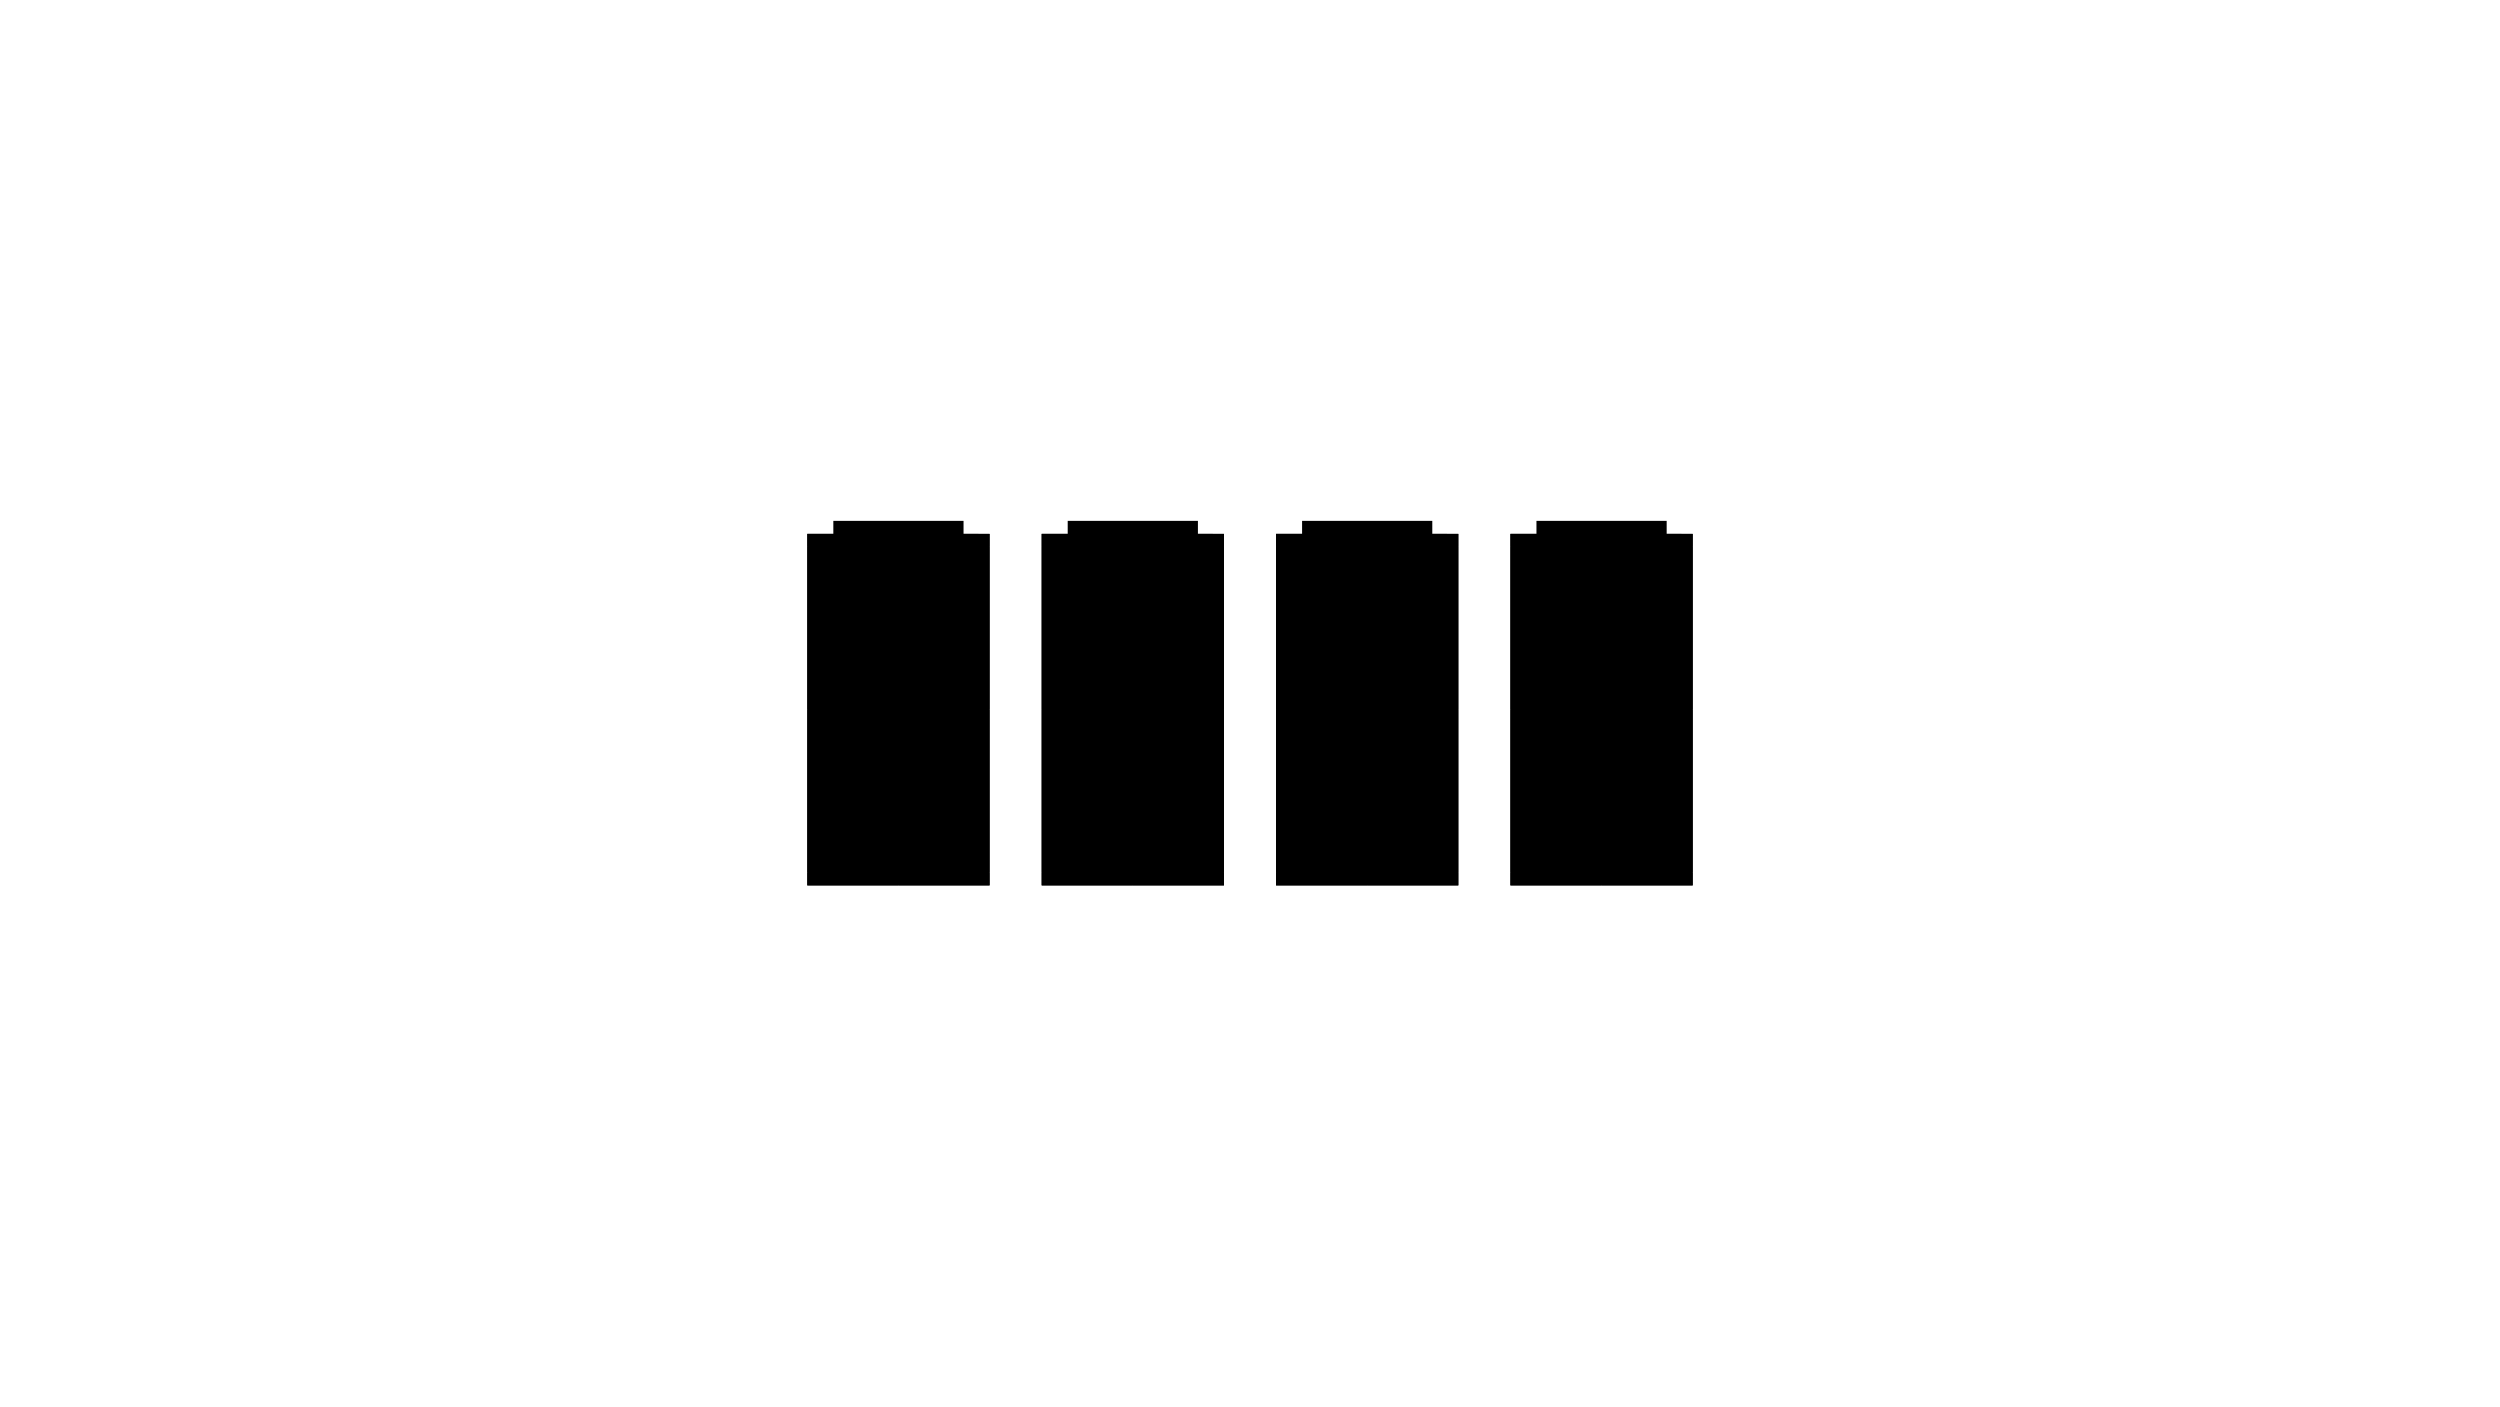
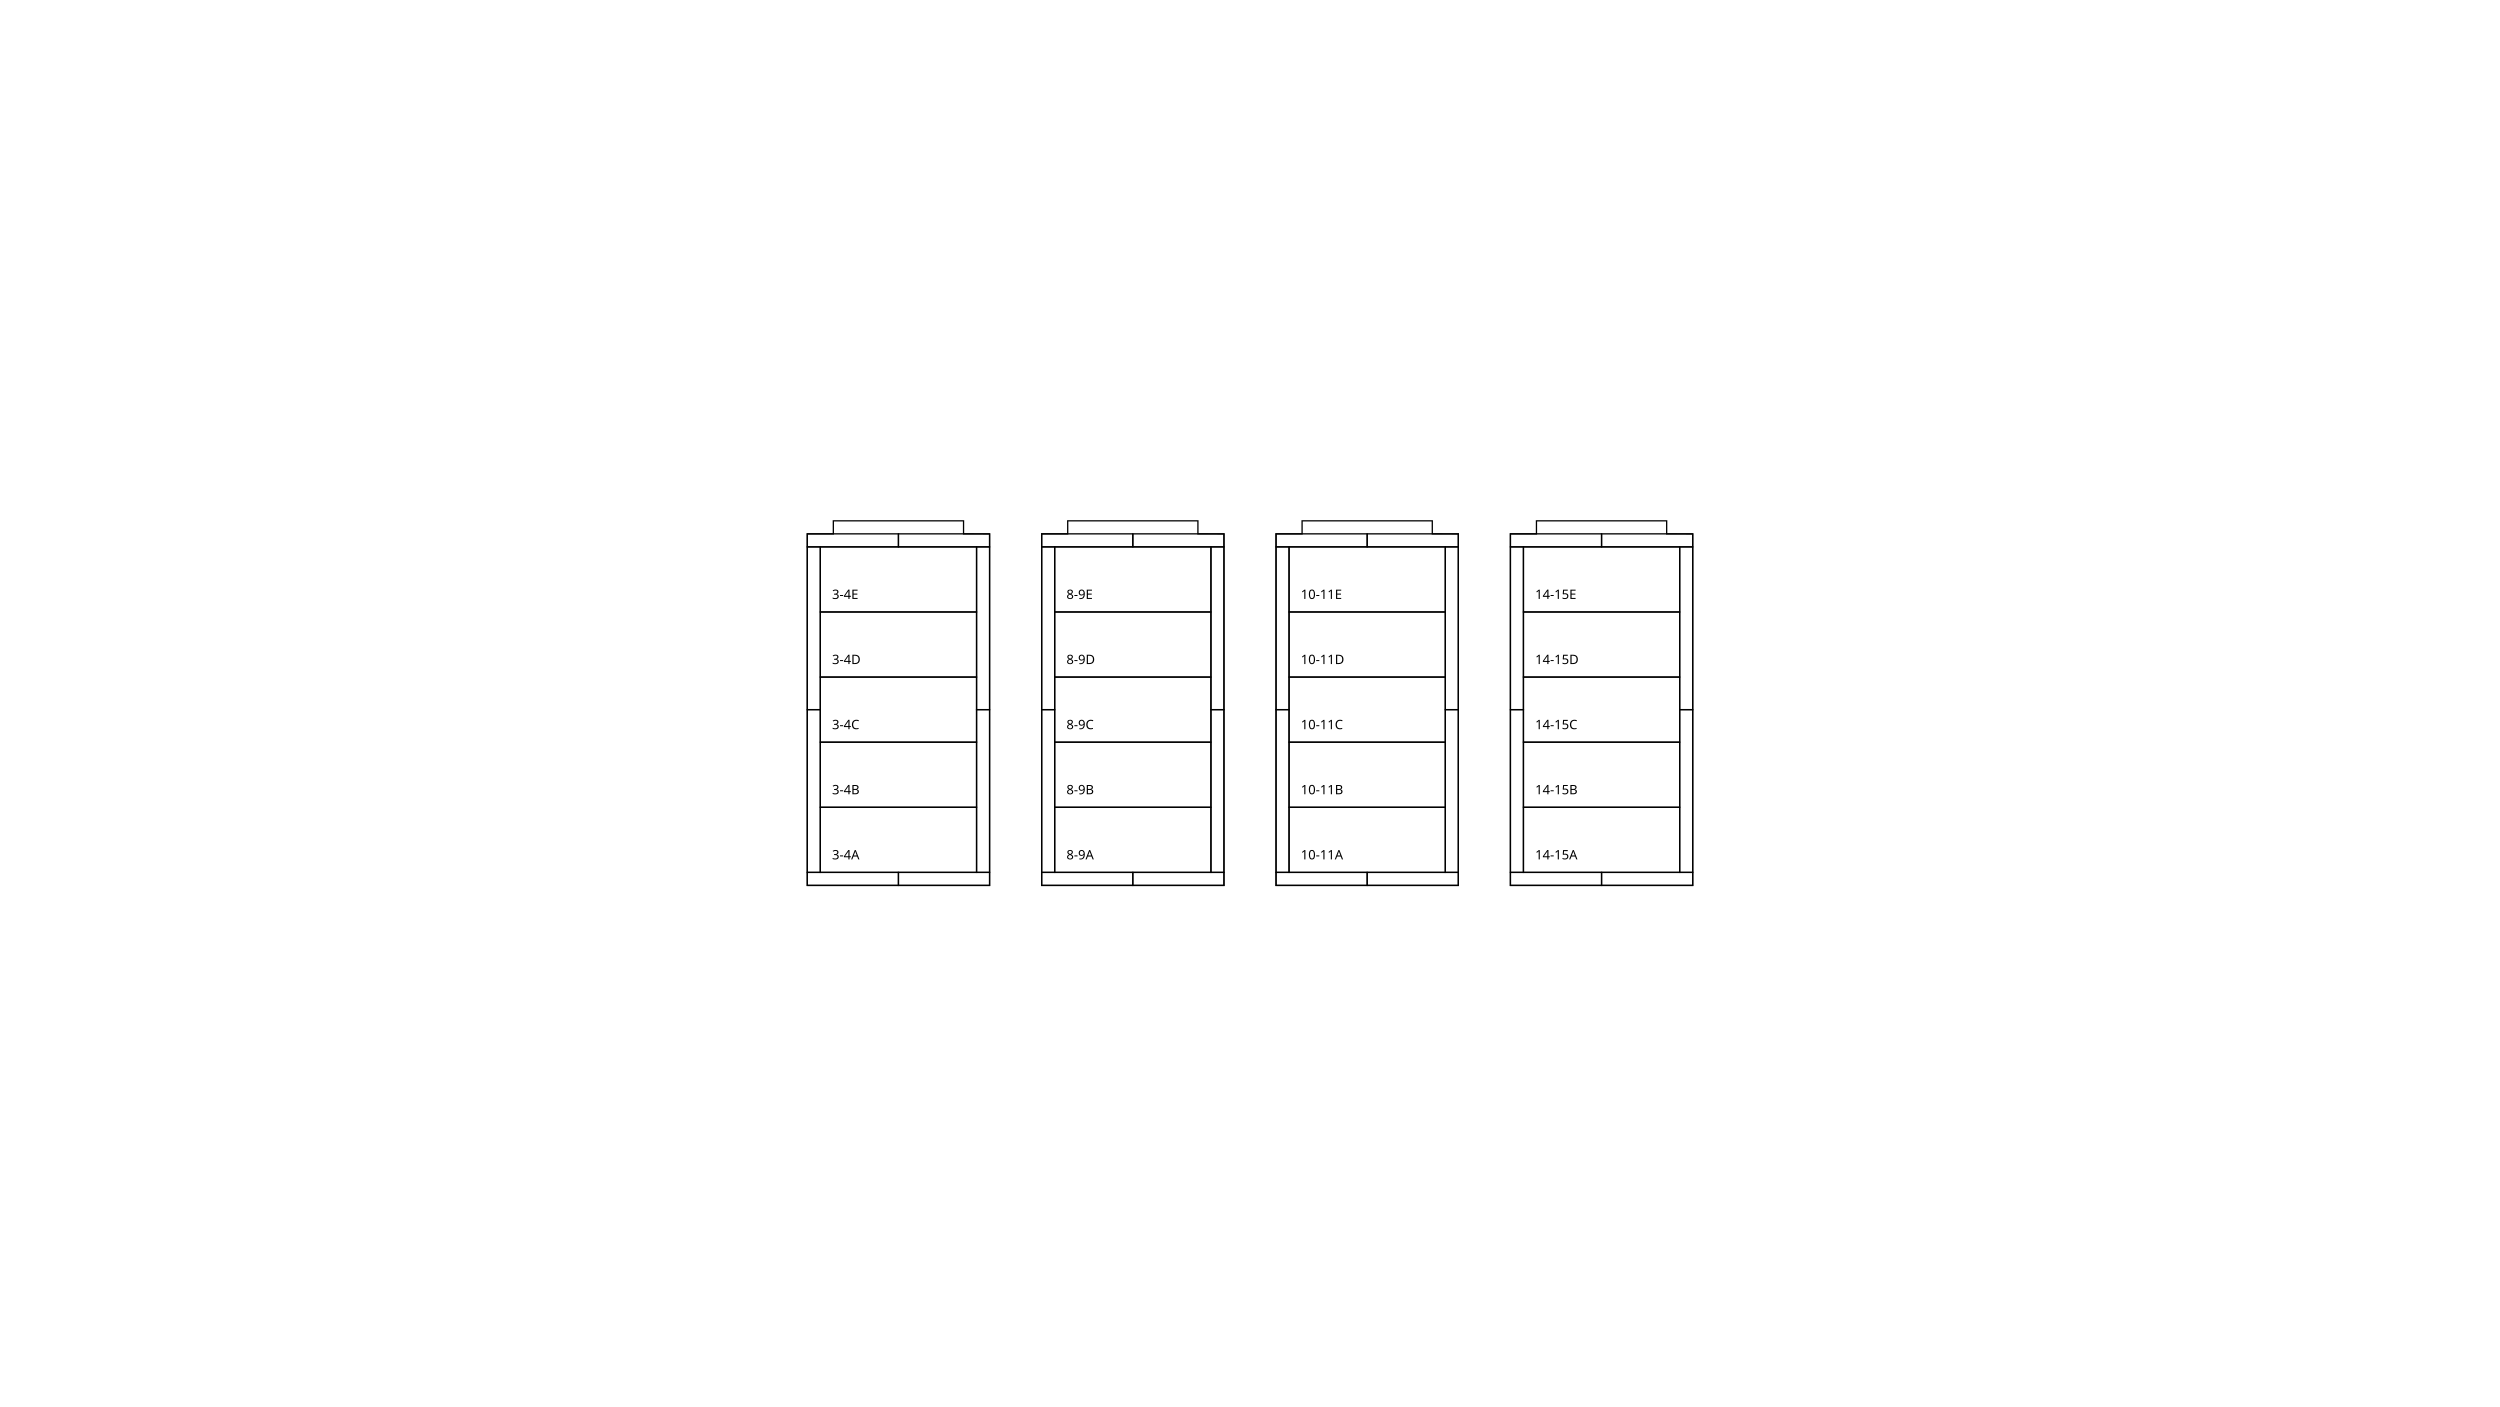
<svg xmlns="http://www.w3.org/2000/svg" height="1080" version="1.1" viewBox="0 0 1920 1080" width="1920">
  <style>
-     .map path {
+     path {
      fill: none;
      stroke-width: 1px;
      stroke: #000;
    }
-     .map text {
+     text {
      font-family: Monaco;
      font-size: 10px;
    }
  </style>
  <g>
    <path d="m620 410h70v10h-70z" />
    <path d="m620 420h10v125h-10z" />
    <path d="m620 545v125h10v-125z" />
    <path d="m620 670h70v10h-70z" />
    <path d="m620 680h140v-269.94l-20-0.059v-10h-100v10h-20z" />
    <path d="m690 410h70v10h-70z" />
    <path d="m690 670h70v10h-70z" />
    <path d="m750 420h10v125h-10z" />
    <path d="m750 545h10v125h-10z" />
    <path d="m800 410h70v10h-70z" />
    <path d="m800 420h10v125h-10z" />
    <path d="m800 545v125h10v-125z" />
    <path d="m800 670h70v10h-70z" />
    <path d="m800 680h140v-269.94l-20-0.059v-10h-100v10h-20z" />
    <path d="m870 410h70v10h-70z" />
    <path d="m870 670h70v10h-70z" />
    <path d="m930 420h10v125h-10z" />
    <path d="m930 545h10v125h-10z" />
    <path d="m980 410h70v10h-70z" />
    <path d="m980 420h10v125h-10z" />
    <path d="m980 545v125h10v-125z" />
    <path d="m980 670h70v10h-70z" />
    <path d="m980 680h140v-269.94l-20-0.059v-10h-100v10h-20z" />
    <path d="m1050 410h70v10h-70z" />
    <path d="m1050 670h70v10h-70z" />
    <path d="m1110 420h10v125h-10z" />
    <path d="m1110 545h10v125h-10z" />
    <path d="m1160 410h70v10h-70z" />
    <path d="m1160 420h10v125h-10z" />
    <path d="m1160 545v125h10v-125z" />
    <path d="m1160 670h70v10h-70z" />
    <path d="m1160 680h140v-269.94l-20-0.059v-10h-100v10h-20z" />
    <path d="m1230 410h70v10h-70z" />
    <path d="m1230 670h70v10h-70z" />
    <path d="m1290 420h10v125h-10z" />
    <path d="m1290 545h10v125h-10z" />
  </g>
  <g>
    <path d="m630 670h120v-50h-120z" />
    <text x="639" y="660">3-4A</text>
    <path d="m630 620h120v-50h-120z" />
    <text x="639" y="610">3-4B</text>
    <path d="m630 570h120v-50h-120z" />
    <text x="639" y="560">3-4C</text>
    <path d="m630 520h120v-50h-120z" />
    <text x="639" y="510">3-4D</text>
    <path d="m630 470h120v-50h-120z" />
    <text x="639" y="460">3-4E</text>
    <path d="m810 670h120v-50h-120z" />
    <text x="819" y="660">8-9A</text>
    <path d="m810 620h120v-50h-120z" />
    <text x="819" y="610">8-9B</text>
    <path d="m810 570h120v-50h-120z" />
    <text x="819" y="560">8-9C</text>
    <path d="m810 520h120v-50h-120z" />
    <text x="819" y="510">8-9D</text>
    <path d="m810 470h120v-50h-120z" />
    <text x="819" y="460">8-9E</text>
    <path d="m990 670h120v-50h-120z" />
    <text x="999" y="660">10-11A</text>
    <path d="m990 620h120v-50h-120z" />
    <text x="999" y="610">10-11B</text>
    <path d="m990 570h120v-50h-120z" />
    <text x="999" y="560">10-11C</text>
    <path d="m990 520h120v-50h-120z" />
    <text x="999" y="510">10-11D</text>
    <path d="m990 470h120v-50h-120z" />
    <text x="999" y="460">10-11E</text>
    <path d="m1170 670h120v-50h-120z" />
    <text x="1179" y="660">14-15A</text>
    <path d="m1170 620h120v-50h-120z" />
    <text x="1179" y="610">14-15B</text>
    <path d="m1170 570h120v-50h-120z" />
    <text x="1179" y="560">14-15C</text>
    <path d="m1170 520h120v-50h-120z" />
    <text x="1179" y="510">14-15D</text>
    <path d="m1170 470h120v-50h-120z" />
    <text x="1179" y="460">14-15E</text>
  </g>
</svg>
